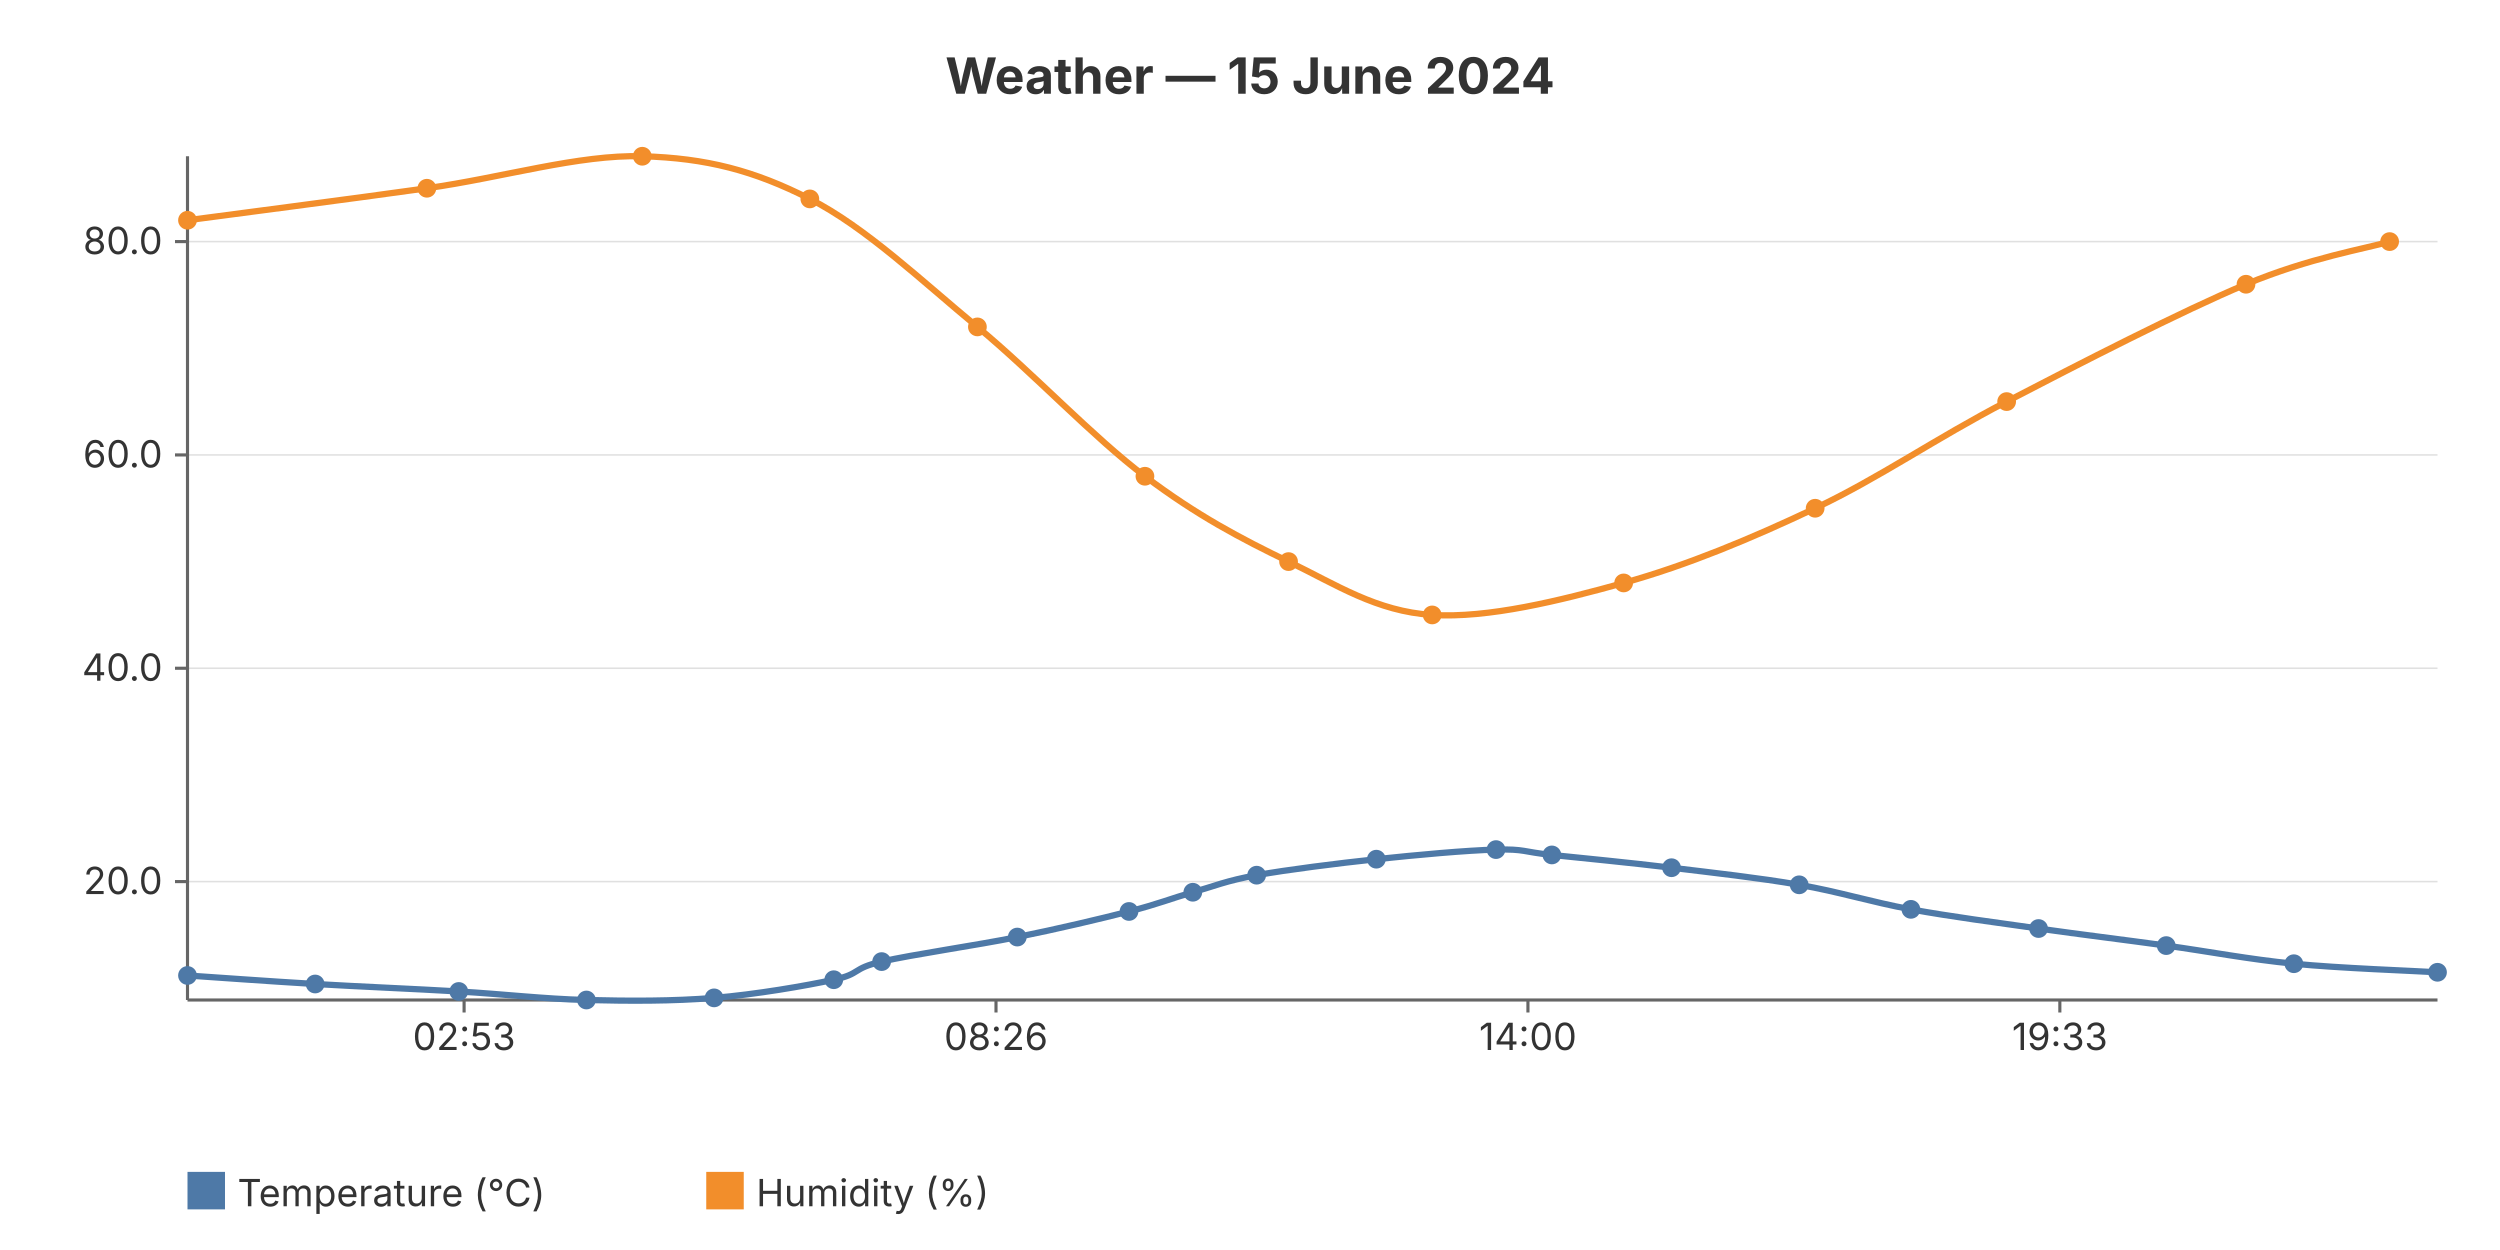
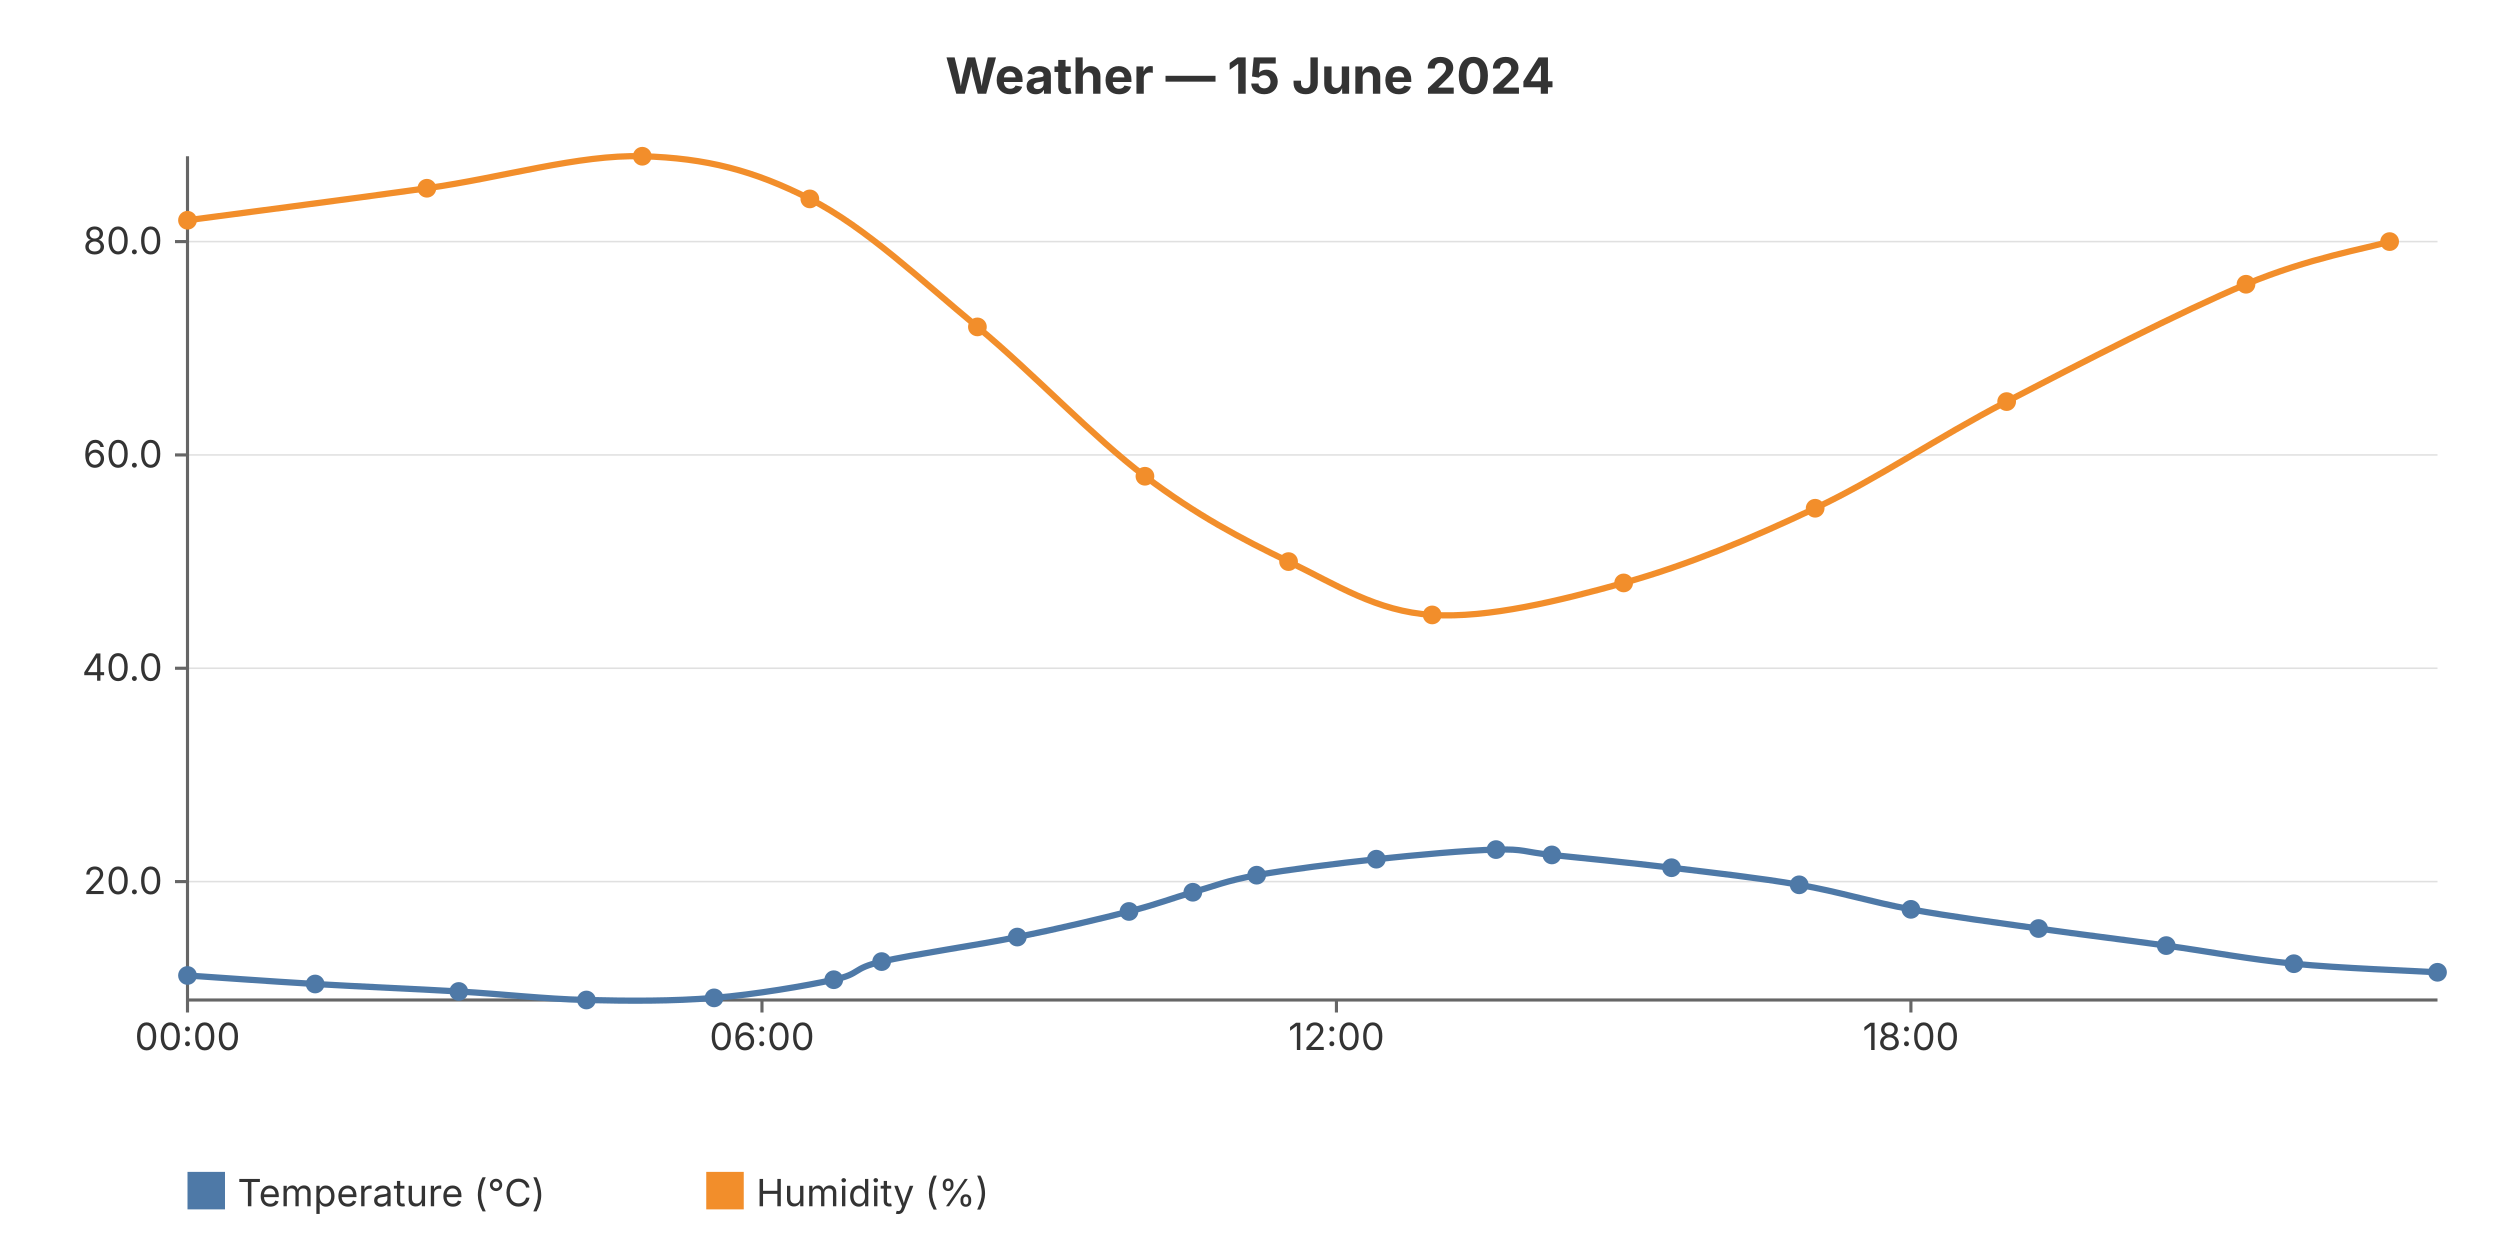
<svg xmlns="http://www.w3.org/2000/svg" viewBox="0 0 800 400" role="img" aria-labelledby="chart-title">
  <style>
    .tooltip { display: none; pointer-events: none; }
    .data-point:hover .tooltip { display: block; }
    .point { transition: r 0.15s; }
    .data-point:hover .point { r: 5; }
    .line { transition: stroke-width 0.2s; }
+     .bar { transition: opacity 0.15s; }
+     .bar:hover { opacity: 0.8; }
+     .slice { transition: opacity 0.15s; }
+     .slice:hover { opacity: 0.8; }
  </style>
  <rect x="0.00" y="0.00" width="800.00" height="400.00" fill="#ffffff" />
  <g class="grid">
    <line x1="60.00" y1="282.11" x2="780.00" y2="282.11" stroke="#e0e0e0" stroke-width="0.5" />
    <line x1="60.00" y1="213.84" x2="780.00" y2="213.84" stroke="#e0e0e0" stroke-width="0.5" />
    <line x1="60.00" y1="145.58" x2="780.00" y2="145.58" stroke="#e0e0e0" stroke-width="0.5" />
    <line x1="60.00" y1="77.31" x2="780.00" y2="77.31" stroke="#e0e0e0" stroke-width="0.5" />
  </g>
  <g class="y-axis">
    <line x1="60.00" y1="50.00" x2="60.00" y2="320.00" stroke="#666666" stroke-width="1" />
    <line x1="56.00" y1="282.11" x2="60.00" y2="282.11" stroke="#666666" stroke-width="1" />
    <text x="52.00" y="286.11" text-anchor="end" fill="#333333" font-size="12" font-family="system-ui, -apple-system, sans-serif">20.0</text>
    <line x1="56.00" y1="213.84" x2="60.00" y2="213.84" stroke="#666666" stroke-width="1" />
    <text x="52.00" y="217.84" text-anchor="end" fill="#333333" font-size="12" font-family="system-ui, -apple-system, sans-serif">40.0</text>
    <line x1="56.00" y1="145.58" x2="60.00" y2="145.58" stroke="#666666" stroke-width="1" />
    <text x="52.00" y="149.58" text-anchor="end" fill="#333333" font-size="12" font-family="system-ui, -apple-system, sans-serif">60.0</text>
    <line x1="56.00" y1="77.31" x2="60.00" y2="77.31" stroke="#666666" stroke-width="1" />
    <text x="52.00" y="81.31" text-anchor="end" fill="#333333" font-size="12" font-family="system-ui, -apple-system, sans-serif">80.0</text>
  </g>
  <g class="x-axis">
    <line x1="60.00" y1="320.00" x2="780.00" y2="320.00" stroke="#666666" stroke-width="1" />
-     <line x1="148.51" y1="320.00" x2="148.51" y2="324.00" stroke="#666666" stroke-width="1" />
-     <text x="148.51" y="336.00" text-anchor="middle" fill="#333333" font-size="12" font-family="system-ui, -apple-system, sans-serif">02:53</text>
-     <line x1="318.72" y1="320.00" x2="318.72" y2="324.00" stroke="#666666" stroke-width="1" />
-     <text x="318.72" y="336.00" text-anchor="middle" fill="#333333" font-size="12" font-family="system-ui, -apple-system, sans-serif">08:26</text>
-     <line x1="488.94" y1="320.00" x2="488.94" y2="324.00" stroke="#666666" stroke-width="1" />
-     <text x="488.94" y="336.00" text-anchor="middle" fill="#333333" font-size="12" font-family="system-ui, -apple-system, sans-serif">14:00</text>
-     <line x1="659.15" y1="320.00" x2="659.15" y2="324.00" stroke="#666666" stroke-width="1" />
-     <text x="659.15" y="336.00" text-anchor="middle" fill="#333333" font-size="12" font-family="system-ui, -apple-system, sans-serif">19:33</text>
+     <line x1="60.00" y1="320.00" x2="60.00" y2="324.00" stroke="#666666" stroke-width="1" />
+     <text x="60.00" y="336.00" text-anchor="middle" fill="#333333" font-size="12" font-family="system-ui, -apple-system, sans-serif">00:00</text>
+     <line x1="243.83" y1="320.00" x2="243.83" y2="324.00" stroke="#666666" stroke-width="1" />
+     <text x="243.83" y="336.00" text-anchor="middle" fill="#333333" font-size="12" font-family="system-ui, -apple-system, sans-serif">06:00</text>
+     <line x1="427.66" y1="320.00" x2="427.66" y2="324.00" stroke="#666666" stroke-width="1" />
+     <text x="427.66" y="336.00" text-anchor="middle" fill="#333333" font-size="12" font-family="system-ui, -apple-system, sans-serif">12:00</text>
+     <line x1="611.49" y1="320.00" x2="611.49" y2="324.00" stroke="#666666" stroke-width="1" />
+     <text x="611.49" y="336.00" text-anchor="middle" fill="#333333" font-size="12" font-family="system-ui, -apple-system, sans-serif">18:00</text>
  </g>
  <text x="400.00" y="30.00" text-anchor="middle" fill="#333333" font-size="16" font-weight="bold" font-family="system-ui, -apple-system, sans-serif">Weather — 15 June 2024</text>
  <g class="series-0">
    <path d="M60.00,312.15 C66.81,312.60 86.38,314.03 100.85,314.88 C115.32,315.73 132.34,316.42 146.81,317.27 C161.28,318.12 174.04,319.66 187.66,320.00 C201.28,320.34 215.32,320.40 228.51,319.32 C241.70,318.24 257.87,315.45 266.81,313.51 C275.74,311.58 272.34,309.99 282.13,307.71 C291.91,305.44 312.34,302.53 325.53,299.86 C338.72,297.19 351.91,294.06 361.28,291.67 C370.64,289.28 374.89,287.46 381.70,285.52 C388.51,283.59 392.34,281.83 402.13,280.06 C411.91,278.30 427.66,276.31 440.43,274.94 C453.19,273.58 469.36,272.10 478.72,271.87 C488.09,271.64 487.23,272.61 496.60,273.58 C505.96,274.54 521.70,276.08 534.89,277.67 C548.09,279.27 562.98,280.92 575.74,283.14 C588.51,285.35 598.72,288.65 611.49,290.99 C624.26,293.32 638.72,295.20 652.34,297.13 C665.96,299.06 679.57,300.71 693.19,302.59 C706.81,304.47 719.57,306.97 734.04,308.39 C748.51,309.82 772.34,310.67 780.00,311.13" fill="none" stroke="#4e79a7" stroke-width="2" class="line" />
    <g class="data-point" aria-label="11.2°C">
      <circle cx="60.00" cy="312.15" r="3.0" fill="#4e79a7" class="point" />
      <g class="tooltip">
        <rect x="68.00" y="292.15" width="60.00" height="18.00" fill="white" stroke="#ccc" rx="3" />
        <text x="72.00" y="305.15" fill="#333333" font-size="10" font-family="system-ui, -apple-system, sans-serif">11.2°C</text>
      </g>
    </g>
    <g class="data-point" aria-label="10.4°C">
      <circle cx="100.85" cy="314.88" r="3.0" fill="#4e79a7" class="point" />
      <g class="tooltip">
        <rect x="108.85" y="294.88" width="60.00" height="18.00" fill="white" stroke="#ccc" rx="3" />
        <text x="112.85" y="307.88" fill="#333333" font-size="10" font-family="system-ui, -apple-system, sans-serif">10.4°C</text>
      </g>
    </g>
    <g class="data-point" aria-label="9.7°C">
      <circle cx="146.81" cy="317.27" r="3.0" fill="#4e79a7" class="point" />
      <g class="tooltip">
        <rect x="154.81" y="297.27" width="60.00" height="18.00" fill="white" stroke="#ccc" rx="3" />
        <text x="158.81" y="310.27" fill="#333333" font-size="10" font-family="system-ui, -apple-system, sans-serif">9.7°C</text>
      </g>
    </g>
    <g class="data-point" aria-label="8.9°C">
      <circle cx="187.66" cy="320.00" r="3.0" fill="#4e79a7" class="point" />
      <g class="tooltip">
        <rect x="195.66" y="300.00" width="60.00" height="18.00" fill="white" stroke="#ccc" rx="3" />
        <text x="199.66" y="313.00" fill="#333333" font-size="10" font-family="system-ui, -apple-system, sans-serif">8.9°C</text>
      </g>
    </g>
    <g class="data-point" aria-label="9.1°C">
      <circle cx="228.51" cy="319.32" r="3.0" fill="#4e79a7" class="point" />
      <g class="tooltip">
        <rect x="236.51" y="299.32" width="60.00" height="18.00" fill="white" stroke="#ccc" rx="3" />
        <text x="240.51" y="312.32" fill="#333333" font-size="10" font-family="system-ui, -apple-system, sans-serif">9.1°C</text>
      </g>
    </g>
    <g class="data-point" aria-label="10.8°C">
      <circle cx="266.81" cy="313.51" r="3.0" fill="#4e79a7" class="point" />
      <g class="tooltip">
        <rect x="274.81" y="293.51" width="60.00" height="18.00" fill="white" stroke="#ccc" rx="3" />
        <text x="278.81" y="306.51" fill="#333333" font-size="10" font-family="system-ui, -apple-system, sans-serif">10.8°C</text>
      </g>
    </g>
    <g class="data-point" aria-label="12.5°C">
      <circle cx="282.13" cy="307.71" r="3.0" fill="#4e79a7" class="point" />
      <g class="tooltip">
        <rect x="290.13" y="287.71" width="60.00" height="18.00" fill="white" stroke="#ccc" rx="3" />
        <text x="294.13" y="300.71" fill="#333333" font-size="10" font-family="system-ui, -apple-system, sans-serif">12.5°C</text>
      </g>
    </g>
    <g class="data-point" aria-label="14.8°C">
      <circle cx="325.53" cy="299.86" r="3.0" fill="#4e79a7" class="point" />
      <g class="tooltip">
        <rect x="333.53" y="279.86" width="60.00" height="18.00" fill="white" stroke="#ccc" rx="3" />
        <text x="337.53" y="292.86" fill="#333333" font-size="10" font-family="system-ui, -apple-system, sans-serif">14.8°C</text>
      </g>
    </g>
    <g class="data-point" aria-label="17.2°C">
      <circle cx="361.28" cy="291.67" r="3.0" fill="#4e79a7" class="point" />
      <g class="tooltip">
        <rect x="369.28" y="271.67" width="60.00" height="18.00" fill="white" stroke="#ccc" rx="3" />
        <text x="373.28" y="284.67" fill="#333333" font-size="10" font-family="system-ui, -apple-system, sans-serif">17.2°C</text>
      </g>
    </g>
    <g class="data-point" aria-label="19.0°C">
      <circle cx="381.70" cy="285.52" r="3.0" fill="#4e79a7" class="point" />
      <g class="tooltip">
        <rect x="389.70" y="265.52" width="60.00" height="18.00" fill="white" stroke="#ccc" rx="3" />
        <text x="393.70" y="278.52" fill="#333333" font-size="10" font-family="system-ui, -apple-system, sans-serif">19.0°C</text>
      </g>
    </g>
    <g class="data-point" aria-label="20.6°C">
      <circle cx="402.13" cy="280.06" r="3.0" fill="#4e79a7" class="point" />
      <g class="tooltip">
        <rect x="410.13" y="260.06" width="60.00" height="18.00" fill="white" stroke="#ccc" rx="3" />
        <text x="414.13" y="273.06" fill="#333333" font-size="10" font-family="system-ui, -apple-system, sans-serif">20.6°C</text>
      </g>
    </g>
    <g class="data-point" aria-label="22.1°C">
      <circle cx="440.43" cy="274.94" r="3.0" fill="#4e79a7" class="point" />
      <g class="tooltip">
        <rect x="448.43" y="254.94" width="60.00" height="18.00" fill="white" stroke="#ccc" rx="3" />
        <text x="452.43" y="267.94" fill="#333333" font-size="10" font-family="system-ui, -apple-system, sans-serif">22.1°C</text>
      </g>
    </g>
    <g class="data-point" aria-label="23.0°C">
      <circle cx="478.72" cy="271.87" r="3.0" fill="#4e79a7" class="point" />
      <g class="tooltip">
        <rect x="486.72" y="251.87" width="60.00" height="18.00" fill="white" stroke="#ccc" rx="3" />
        <text x="490.72" y="264.87" fill="#333333" font-size="10" font-family="system-ui, -apple-system, sans-serif">23.0°C</text>
      </g>
    </g>
    <g class="data-point" aria-label="22.5°C">
      <circle cx="496.60" cy="273.58" r="3.0" fill="#4e79a7" class="point" />
      <g class="tooltip">
        <rect x="504.60" y="253.58" width="60.00" height="18.00" fill="white" stroke="#ccc" rx="3" />
        <text x="508.60" y="266.58" fill="#333333" font-size="10" font-family="system-ui, -apple-system, sans-serif">22.5°C</text>
      </g>
    </g>
    <g class="data-point" aria-label="21.3°C">
      <circle cx="534.89" cy="277.67" r="3.0" fill="#4e79a7" class="point" />
      <g class="tooltip">
        <rect x="542.89" y="257.67" width="60.00" height="18.00" fill="white" stroke="#ccc" rx="3" />
        <text x="546.89" y="270.67" fill="#333333" font-size="10" font-family="system-ui, -apple-system, sans-serif">21.3°C</text>
      </g>
    </g>
    <g class="data-point" aria-label="19.7°C">
      <circle cx="575.74" cy="283.14" r="3.0" fill="#4e79a7" class="point" />
      <g class="tooltip">
        <rect x="583.74" y="263.14" width="60.00" height="18.00" fill="white" stroke="#ccc" rx="3" />
        <text x="587.74" y="276.14" fill="#333333" font-size="10" font-family="system-ui, -apple-system, sans-serif">19.7°C</text>
      </g>
    </g>
    <g class="data-point" aria-label="17.4°C">
      <circle cx="611.49" cy="290.99" r="3.0" fill="#4e79a7" class="point" />
      <g class="tooltip">
        <rect x="619.49" y="270.99" width="60.00" height="18.00" fill="white" stroke="#ccc" rx="3" />
        <text x="623.49" y="283.99" fill="#333333" font-size="10" font-family="system-ui, -apple-system, sans-serif">17.4°C</text>
      </g>
    </g>
    <g class="data-point" aria-label="15.6°C">
      <circle cx="652.34" cy="297.13" r="3.0" fill="#4e79a7" class="point" />
      <g class="tooltip">
        <rect x="660.34" y="277.13" width="60.00" height="18.00" fill="white" stroke="#ccc" rx="3" />
        <text x="664.34" y="290.13" fill="#333333" font-size="10" font-family="system-ui, -apple-system, sans-serif">15.6°C</text>
      </g>
    </g>
    <g class="data-point" aria-label="14.0°C">
      <circle cx="693.19" cy="302.59" r="3.0" fill="#4e79a7" class="point" />
      <g class="tooltip">
        <rect x="701.19" y="282.59" width="60.00" height="18.00" fill="white" stroke="#ccc" rx="3" />
        <text x="705.19" y="295.59" fill="#333333" font-size="10" font-family="system-ui, -apple-system, sans-serif">14.0°C</text>
      </g>
    </g>
    <g class="data-point" aria-label="12.3°C">
      <circle cx="734.04" cy="308.39" r="3.0" fill="#4e79a7" class="point" />
      <g class="tooltip">
        <rect x="742.04" y="288.39" width="60.00" height="18.00" fill="white" stroke="#ccc" rx="3" />
        <text x="746.04" y="301.39" fill="#333333" font-size="10" font-family="system-ui, -apple-system, sans-serif">12.3°C</text>
      </g>
    </g>
    <g class="data-point" aria-label="11.5°C">
      <circle cx="780.00" cy="311.13" r="3.0" fill="#4e79a7" class="point" />
      <g class="tooltip">
        <rect x="788.00" y="291.13" width="60.00" height="18.00" fill="white" stroke="#ccc" rx="3" />
        <text x="792.00" y="304.13" fill="#333333" font-size="10" font-family="system-ui, -apple-system, sans-serif">11.5°C</text>
      </g>
    </g>
  </g>
  <g class="series-1">
    <path d="M60.00,70.48 C72.77,68.77 112.34,63.65 136.60,60.24 C160.85,56.83 185.11,49.43 205.53,50.00 C225.96,50.57 241.28,54.55 259.15,63.65 C277.02,72.76 294.89,89.82 312.77,104.61 C330.64,119.41 349.79,139.89 366.38,152.40 C382.98,164.92 397.02,172.31 412.34,179.71 C427.66,187.10 440.43,195.64 458.30,196.78 C476.17,197.91 499.15,192.23 519.57,186.54 C540.00,180.85 560.43,172.31 580.85,162.64 C601.28,152.97 619.15,140.46 642.13,128.51 C665.11,116.56 698.30,99.49 718.72,90.96 C739.15,82.43 757.02,79.58 764.68,77.31" fill="none" stroke="#f28e2b" stroke-width="2" class="line" />
    <g class="data-point" aria-label="82%">
      <circle cx="60.00" cy="70.48" r="3.0" fill="#f28e2b" class="point" />
      <g class="tooltip">
        <rect x="68.00" y="50.48" width="60.00" height="18.00" fill="white" stroke="#ccc" rx="3" />
        <text x="72.00" y="63.48" fill="#333333" font-size="10" font-family="system-ui, -apple-system, sans-serif">82%</text>
      </g>
    </g>
    <g class="data-point" aria-label="85%">
      <circle cx="136.60" cy="60.24" r="3.0" fill="#f28e2b" class="point" />
      <g class="tooltip">
        <rect x="144.60" y="40.24" width="60.00" height="18.00" fill="white" stroke="#ccc" rx="3" />
        <text x="148.60" y="53.24" fill="#333333" font-size="10" font-family="system-ui, -apple-system, sans-serif">85%</text>
      </g>
    </g>
    <g class="data-point" aria-label="88%">
      <circle cx="205.53" cy="50.00" r="3.0" fill="#f28e2b" class="point" />
      <g class="tooltip">
        <rect x="213.53" y="30.00" width="60.00" height="18.00" fill="white" stroke="#ccc" rx="3" />
        <text x="217.53" y="43.00" fill="#333333" font-size="10" font-family="system-ui, -apple-system, sans-serif">88%</text>
      </g>
    </g>
    <g class="data-point" aria-label="84%">
      <circle cx="259.15" cy="63.65" r="3.0" fill="#f28e2b" class="point" />
      <g class="tooltip">
        <rect x="267.15" y="43.65" width="60.00" height="18.00" fill="white" stroke="#ccc" rx="3" />
        <text x="271.15" y="56.65" fill="#333333" font-size="10" font-family="system-ui, -apple-system, sans-serif">84%</text>
      </g>
    </g>
    <g class="data-point" aria-label="72%">
      <circle cx="312.77" cy="104.61" r="3.0" fill="#f28e2b" class="point" />
      <g class="tooltip">
        <rect x="320.77" y="84.61" width="60.00" height="18.00" fill="white" stroke="#ccc" rx="3" />
        <text x="324.77" y="97.61" fill="#333333" font-size="10" font-family="system-ui, -apple-system, sans-serif">72%</text>
      </g>
    </g>
    <g class="data-point" aria-label="58%">
      <circle cx="366.38" cy="152.40" r="3.0" fill="#f28e2b" class="point" />
      <g class="tooltip">
        <rect x="374.38" y="132.40" width="60.00" height="18.00" fill="white" stroke="#ccc" rx="3" />
        <text x="378.38" y="145.40" fill="#333333" font-size="10" font-family="system-ui, -apple-system, sans-serif">58%</text>
      </g>
    </g>
    <g class="data-point" aria-label="50%">
      <circle cx="412.34" cy="179.71" r="3.0" fill="#f28e2b" class="point" />
      <g class="tooltip">
        <rect x="420.34" y="159.71" width="60.00" height="18.00" fill="white" stroke="#ccc" rx="3" />
        <text x="424.34" y="172.71" fill="#333333" font-size="10" font-family="system-ui, -apple-system, sans-serif">50%</text>
      </g>
    </g>
    <g class="data-point" aria-label="45%">
      <circle cx="458.30" cy="196.78" r="3.0" fill="#f28e2b" class="point" />
      <g class="tooltip">
        <rect x="466.30" y="176.78" width="60.00" height="18.00" fill="white" stroke="#ccc" rx="3" />
        <text x="470.30" y="189.78" fill="#333333" font-size="10" font-family="system-ui, -apple-system, sans-serif">45%</text>
      </g>
    </g>
    <g class="data-point" aria-label="48%">
      <circle cx="519.57" cy="186.54" r="3.0" fill="#f28e2b" class="point" />
      <g class="tooltip">
        <rect x="527.57" y="166.54" width="60.00" height="18.00" fill="white" stroke="#ccc" rx="3" />
        <text x="531.57" y="179.54" fill="#333333" font-size="10" font-family="system-ui, -apple-system, sans-serif">48%</text>
      </g>
    </g>
    <g class="data-point" aria-label="55%">
      <circle cx="580.85" cy="162.64" r="3.0" fill="#f28e2b" class="point" />
      <g class="tooltip">
        <rect x="588.85" y="142.64" width="60.00" height="18.00" fill="white" stroke="#ccc" rx="3" />
        <text x="592.85" y="155.64" fill="#333333" font-size="10" font-family="system-ui, -apple-system, sans-serif">55%</text>
      </g>
    </g>
    <g class="data-point" aria-label="65%">
      <circle cx="642.13" cy="128.51" r="3.0" fill="#f28e2b" class="point" />
      <g class="tooltip">
        <rect x="650.13" y="108.51" width="60.00" height="18.00" fill="white" stroke="#ccc" rx="3" />
        <text x="654.13" y="121.51" fill="#333333" font-size="10" font-family="system-ui, -apple-system, sans-serif">65%</text>
      </g>
    </g>
    <g class="data-point" aria-label="76%">
      <circle cx="718.72" cy="90.96" r="3.0" fill="#f28e2b" class="point" />
      <g class="tooltip">
        <rect x="726.72" y="70.96" width="60.00" height="18.00" fill="white" stroke="#ccc" rx="3" />
        <text x="730.72" y="83.96" fill="#333333" font-size="10" font-family="system-ui, -apple-system, sans-serif">76%</text>
      </g>
    </g>
    <g class="data-point" aria-label="80%">
      <circle cx="764.68" cy="77.31" r="3.0" fill="#f28e2b" class="point" />
      <g class="tooltip">
        <rect x="772.68" y="57.31" width="60.00" height="18.00" fill="white" stroke="#ccc" rx="3" />
        <text x="776.68" y="70.31" fill="#333333" font-size="10" font-family="system-ui, -apple-system, sans-serif">80%</text>
      </g>
    </g>
  </g>
  <g class="legend">
    <rect x="60.00" y="375.00" width="12.00" height="12.00" fill="#4e79a7" />
    <text x="76.00" y="386.00" fill="#333333" font-size="12" font-family="system-ui, -apple-system, sans-serif">Temperature (°C)</text>
    <rect x="226.00" y="375.00" width="12.00" height="12.00" fill="#f28e2b" />
    <text x="242.00" y="386.00" fill="#333333" font-size="12" font-family="system-ui, -apple-system, sans-serif">Humidity (%)</text>
  </g>
</svg>
